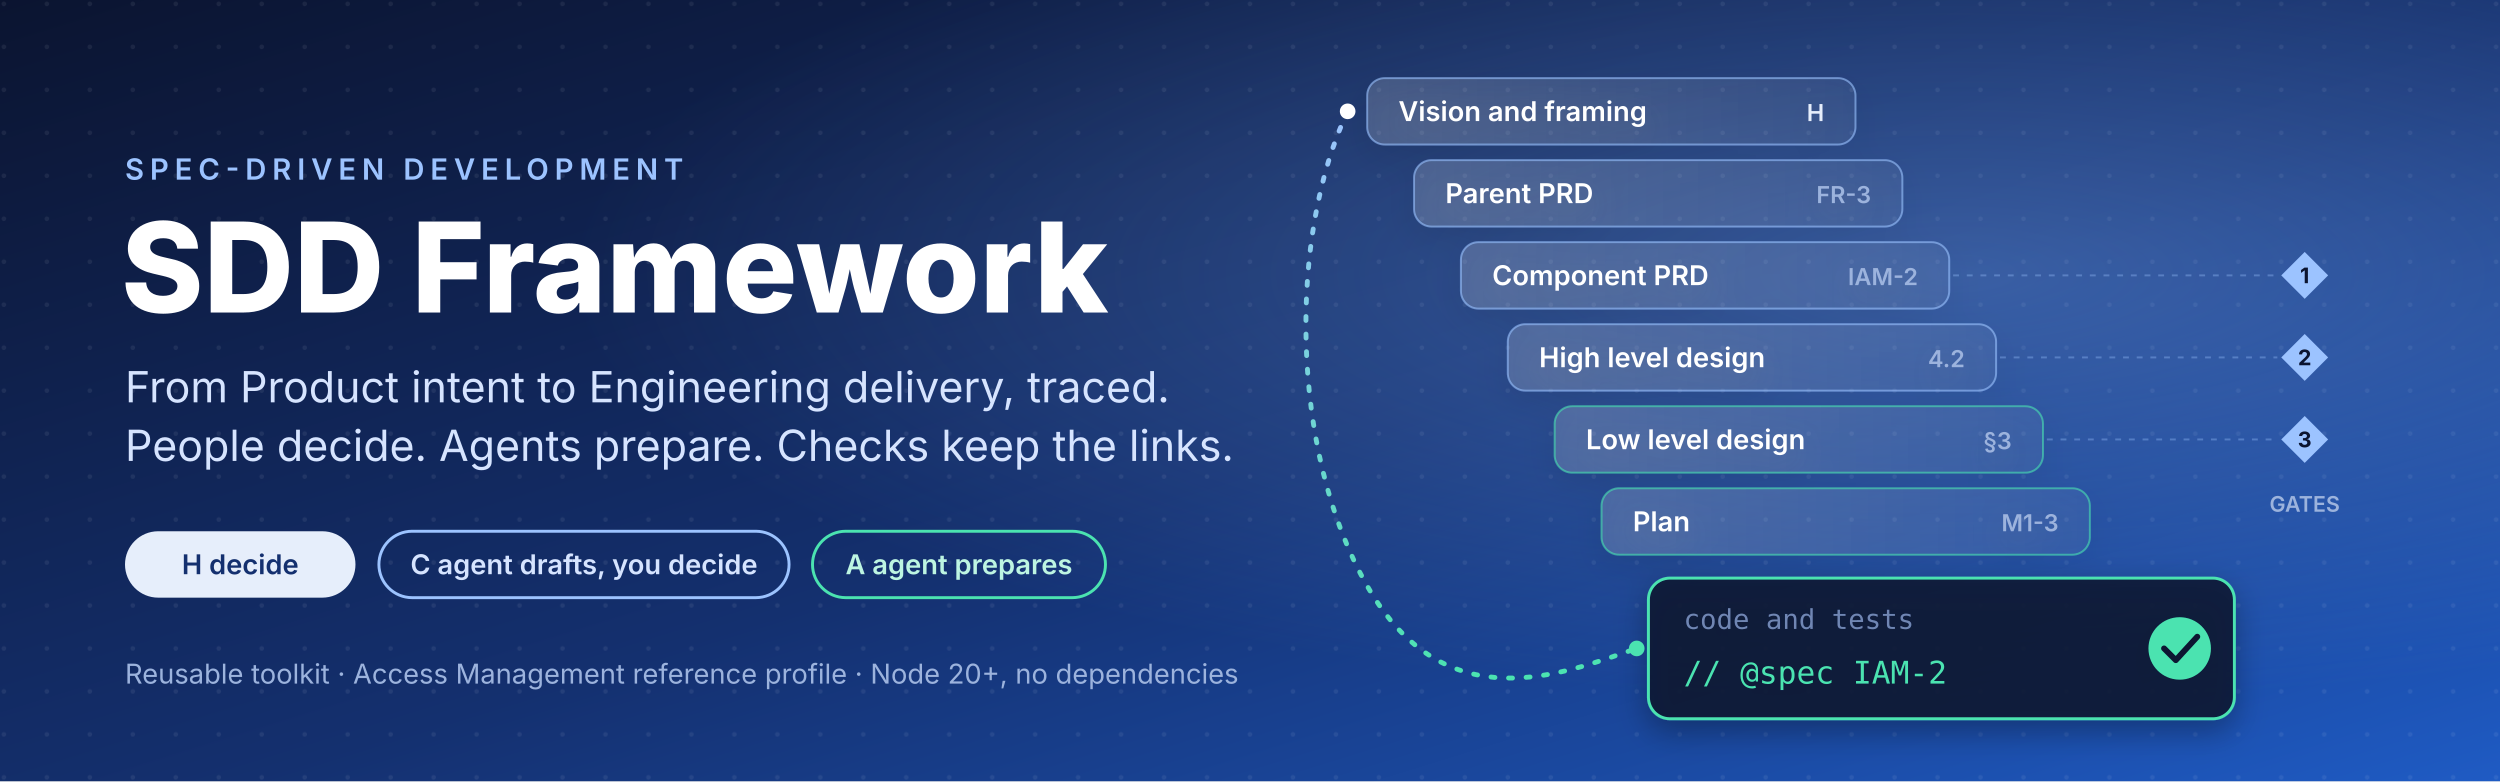
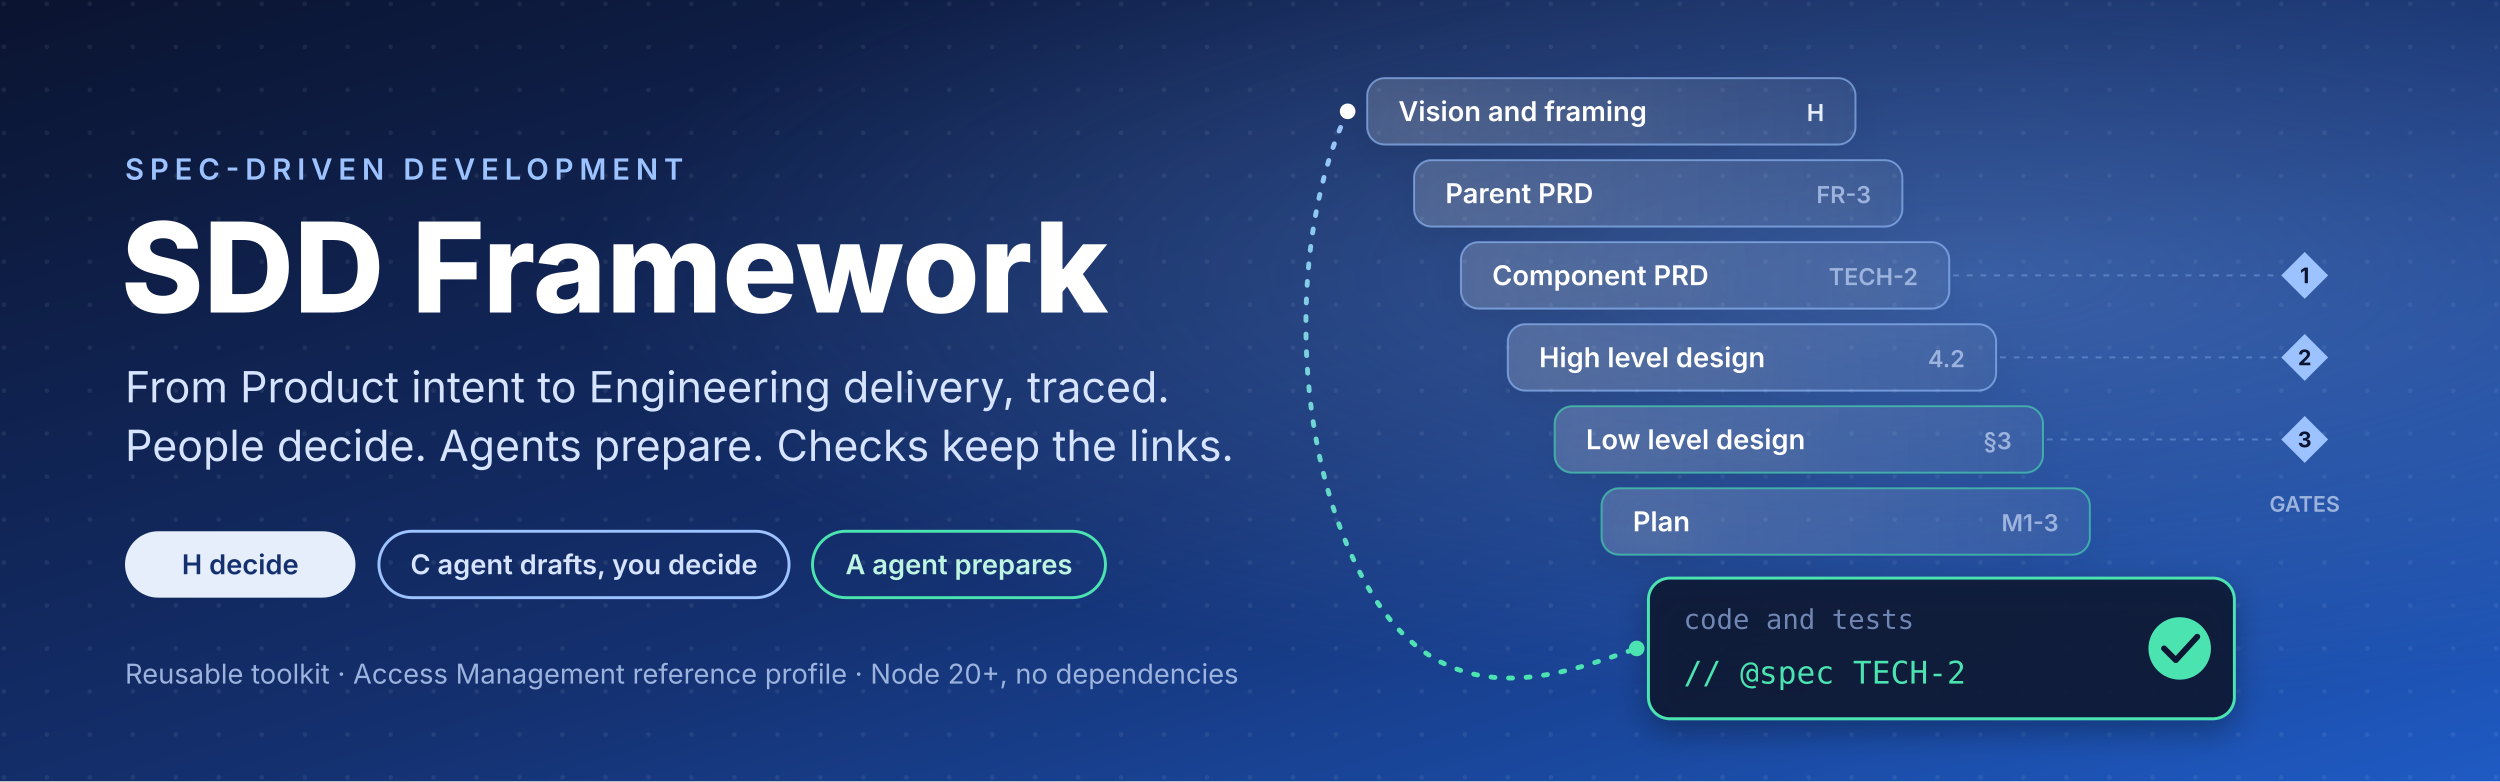
<svg xmlns="http://www.w3.org/2000/svg" viewBox="0 0 1280 400" width="1280" height="400" role="img" aria-label="SDD Framework: a controlled bridge from Product intent to Engineering delivery">
  <defs>
    <linearGradient id="bg" x1="0" y1="0" x2="1" y2="1">
      <stop offset="0" stop-color="#0b1430" />
      <stop offset="0.55" stop-color="#14306f" />
      <stop offset="1" stop-color="#1f5bc4" />
    </linearGradient>
    <radialGradient id="glow" cx="0.78" cy="0.35" r="0.55">
      <stop offset="0" stop-color="#7fb2ff" stop-opacity="0.35" />
      <stop offset="1" stop-color="#7fb2ff" stop-opacity="0" />
    </radialGradient>
    <pattern id="dots" width="22" height="22" patternUnits="userSpaceOnUse">
      <circle cx="2" cy="2" r="1.2" fill="#ffffff" fill-opacity="0.07" />
    </pattern>
    <linearGradient id="card" x1="0" y1="0" x2="1" y2="0">
      <stop offset="0" stop-color="#ffffff" stop-opacity="0.16" />
      <stop offset="1" stop-color="#ffffff" stop-opacity="0.05" />
    </linearGradient>
    <linearGradient id="thread" x1="0" y1="0" x2="0" y2="1">
      <stop offset="0" stop-color="#9cc3ff" />
      <stop offset="1" stop-color="#4be3b0" />
    </linearGradient>
    <filter id="soft" x="-20%" y="-20%" width="140%" height="140%">
      <feDropShadow dx="0" dy="6" stdDeviation="8" flood-color="#000" flood-opacity="0.35" />
    </filter>
  </defs>
  <rect width="1280" height="400" fill="url(#bg)" />
  <rect width="1280" height="400" fill="url(#dots)" />
  <rect width="1280" height="400" fill="url(#glow)" />
  <g font-family="Inter, 'Segoe UI', Helvetica, Arial, sans-serif">
    <text x="64" y="92" font-size="15" font-weight="600" fill="#9cc3ff" letter-spacing="3">SPEC-DRIVEN DEVELOPMENT</text>
    <text x="62" y="160" font-size="64" font-weight="800" fill="#ffffff">SDD Framework</text>
    <text x="64" y="206" font-size="22" fill="#d6e4ff">From Product intent to Engineering delivery, traced.</text>
    <text x="64" y="236" font-size="22" fill="#d6e4ff">People decide. Agents prepare. Checks keep the links.</text>
    <g transform="translate(64,272)" font-size="14" font-weight="600">
      <rect width="118" height="34" rx="17" fill="#e6eefb" />
      <text x="59" y="22" text-anchor="middle" fill="#14306f">H  decide</text>
      <rect x="130" width="210" height="34" rx="17" fill="none" stroke="#9cc3ff" stroke-width="1.5" />
      <text x="235" y="22" text-anchor="middle" fill="#d6e4ff">C  agent drafts, you decide</text>
      <rect x="352" width="150" height="34" rx="17" fill="none" stroke="#4be3b0" stroke-width="1.5" />
      <text x="427" y="22" text-anchor="middle" fill="#bdf5e2">A  agent prepares</text>
    </g>
    <text x="64" y="350" font-size="14" fill="#9cb3dd">Reusable toolkit · Access Management reference profile · Node 20+, no dependencies</text>
  </g>
  <g font-family="Inter, 'Segoe UI', Helvetica, Arial, sans-serif" filter="url(#soft)">
    <g font-size="14" font-weight="600" fill="#ffffff">
      <rect x="700" y="40" width="250" height="34" rx="9" fill="url(#card)" stroke="#9cc3ff" stroke-opacity="0.6" />
      <text x="716" y="62">Vision and framing</text>
      <text x="934" y="62" text-anchor="end" fill="#e6eefb" font-size="12">H</text>
      <rect x="724" y="82" width="250" height="34" rx="9" fill="url(#card)" stroke="#9cc3ff" stroke-opacity="0.6" />
      <text x="740" y="104">Parent PRD</text>
      <text x="958" y="104" text-anchor="end" fill="#9cb3dd" font-size="12">FR-3</text>
      <rect x="748" y="124" width="250" height="34" rx="9" fill="url(#card)" stroke="#9cc3ff" stroke-opacity="0.6" />
      <text x="764" y="146">Component PRD</text>
-       <text x="982" y="146" text-anchor="end" fill="#9cb3dd" font-size="12">IAM-2</text>
+       <text x="982" y="146" text-anchor="end" fill="#9cb3dd" font-size="12">TECH-2</text>
      <rect x="772" y="166" width="250" height="34" rx="9" fill="url(#card)" stroke="#9cc3ff" stroke-opacity="0.6" />
      <text x="788" y="188">High level design</text>
      <text x="1006" y="188" text-anchor="end" fill="#9cb3dd" font-size="12">4.2</text>
      <rect x="796" y="208" width="250" height="34" rx="9" fill="url(#card)" stroke="#4be3b0" stroke-opacity="0.6" />
      <text x="812" y="230">Low level design</text>
      <text x="1030" y="230" text-anchor="end" fill="#9cb3dd" font-size="12">§3</text>
      <rect x="820" y="250" width="250" height="34" rx="9" fill="url(#card)" stroke="#4be3b0" stroke-opacity="0.6" />
      <text x="836" y="272">Plan</text>
      <text x="1054" y="272" text-anchor="end" fill="#9cb3dd" font-size="12">M1-3</text>
    </g>
    <rect x="844" y="296" width="300" height="72" rx="11" fill="#0b1430" fill-opacity="0.85" stroke="#4be3b0" stroke-width="1.5" />
    <text x="862" y="322" font-family="'JetBrains Mono', Menlo, Consolas, monospace" font-size="14" fill="#6f86b3">code and tests</text>
-     <text x="862" y="350" font-family="'JetBrains Mono', Menlo, Consolas, monospace" font-size="16" fill="#4be3b0">// @spec IAM-2</text>
+     <text x="862" y="350" font-family="'JetBrains Mono', Menlo, Consolas, monospace" font-size="16" fill="#4be3b0">// @spec TECH-2</text>
    <circle cx="1116" cy="332" r="16" fill="#4be3b0" />
    <path d="M1108 332 l6 6 l11 -12" fill="none" stroke="#0b1430" stroke-width="3" stroke-linecap="round" stroke-linejoin="round" />
  </g>
  <path d="M 690 57 C 660 120, 660 230, 700 300 S 800 345, 838 332" fill="none" stroke="url(#thread)" stroke-width="2.5" stroke-dasharray="2 7" stroke-linecap="round" />
  <g fill="#ffffff">
    <circle cx="690" cy="57" r="4" />
    <circle cx="838" cy="332" r="4" fill="#4be3b0" />
  </g>
  <g font-family="Inter, 'Segoe UI', Helvetica, Arial, sans-serif" font-size="11" font-weight="700" fill="#0b1430">
    <g transform="translate(1180,141)">
      <path d="M0 -12 L12 0 L0 12 L-12 0 Z" fill="#9cc3ff" />
      <text y="4" text-anchor="middle">1</text>
    </g>
    <g transform="translate(1180,183)">
      <path d="M0 -12 L12 0 L0 12 L-12 0 Z" fill="#9cc3ff" />
      <text y="4" text-anchor="middle">2</text>
    </g>
    <g transform="translate(1180,225)">
      <path d="M0 -12 L12 0 L0 12 L-12 0 Z" fill="#9cc3ff" />
      <text y="4" text-anchor="middle">3</text>
    </g>
    <text x="1180" y="262" text-anchor="middle" fill="#9cb3dd" font-weight="600" font-size="11">GATES</text>
  </g>
  <g stroke="#9cc3ff" stroke-opacity="0.35" stroke-dasharray="3 4">
    <line x1="1000" y1="141" x2="1166" y2="141" />
    <line x1="1024" y1="183" x2="1166" y2="183" />
    <line x1="1048" y1="225" x2="1166" y2="225" />
  </g>
</svg>
